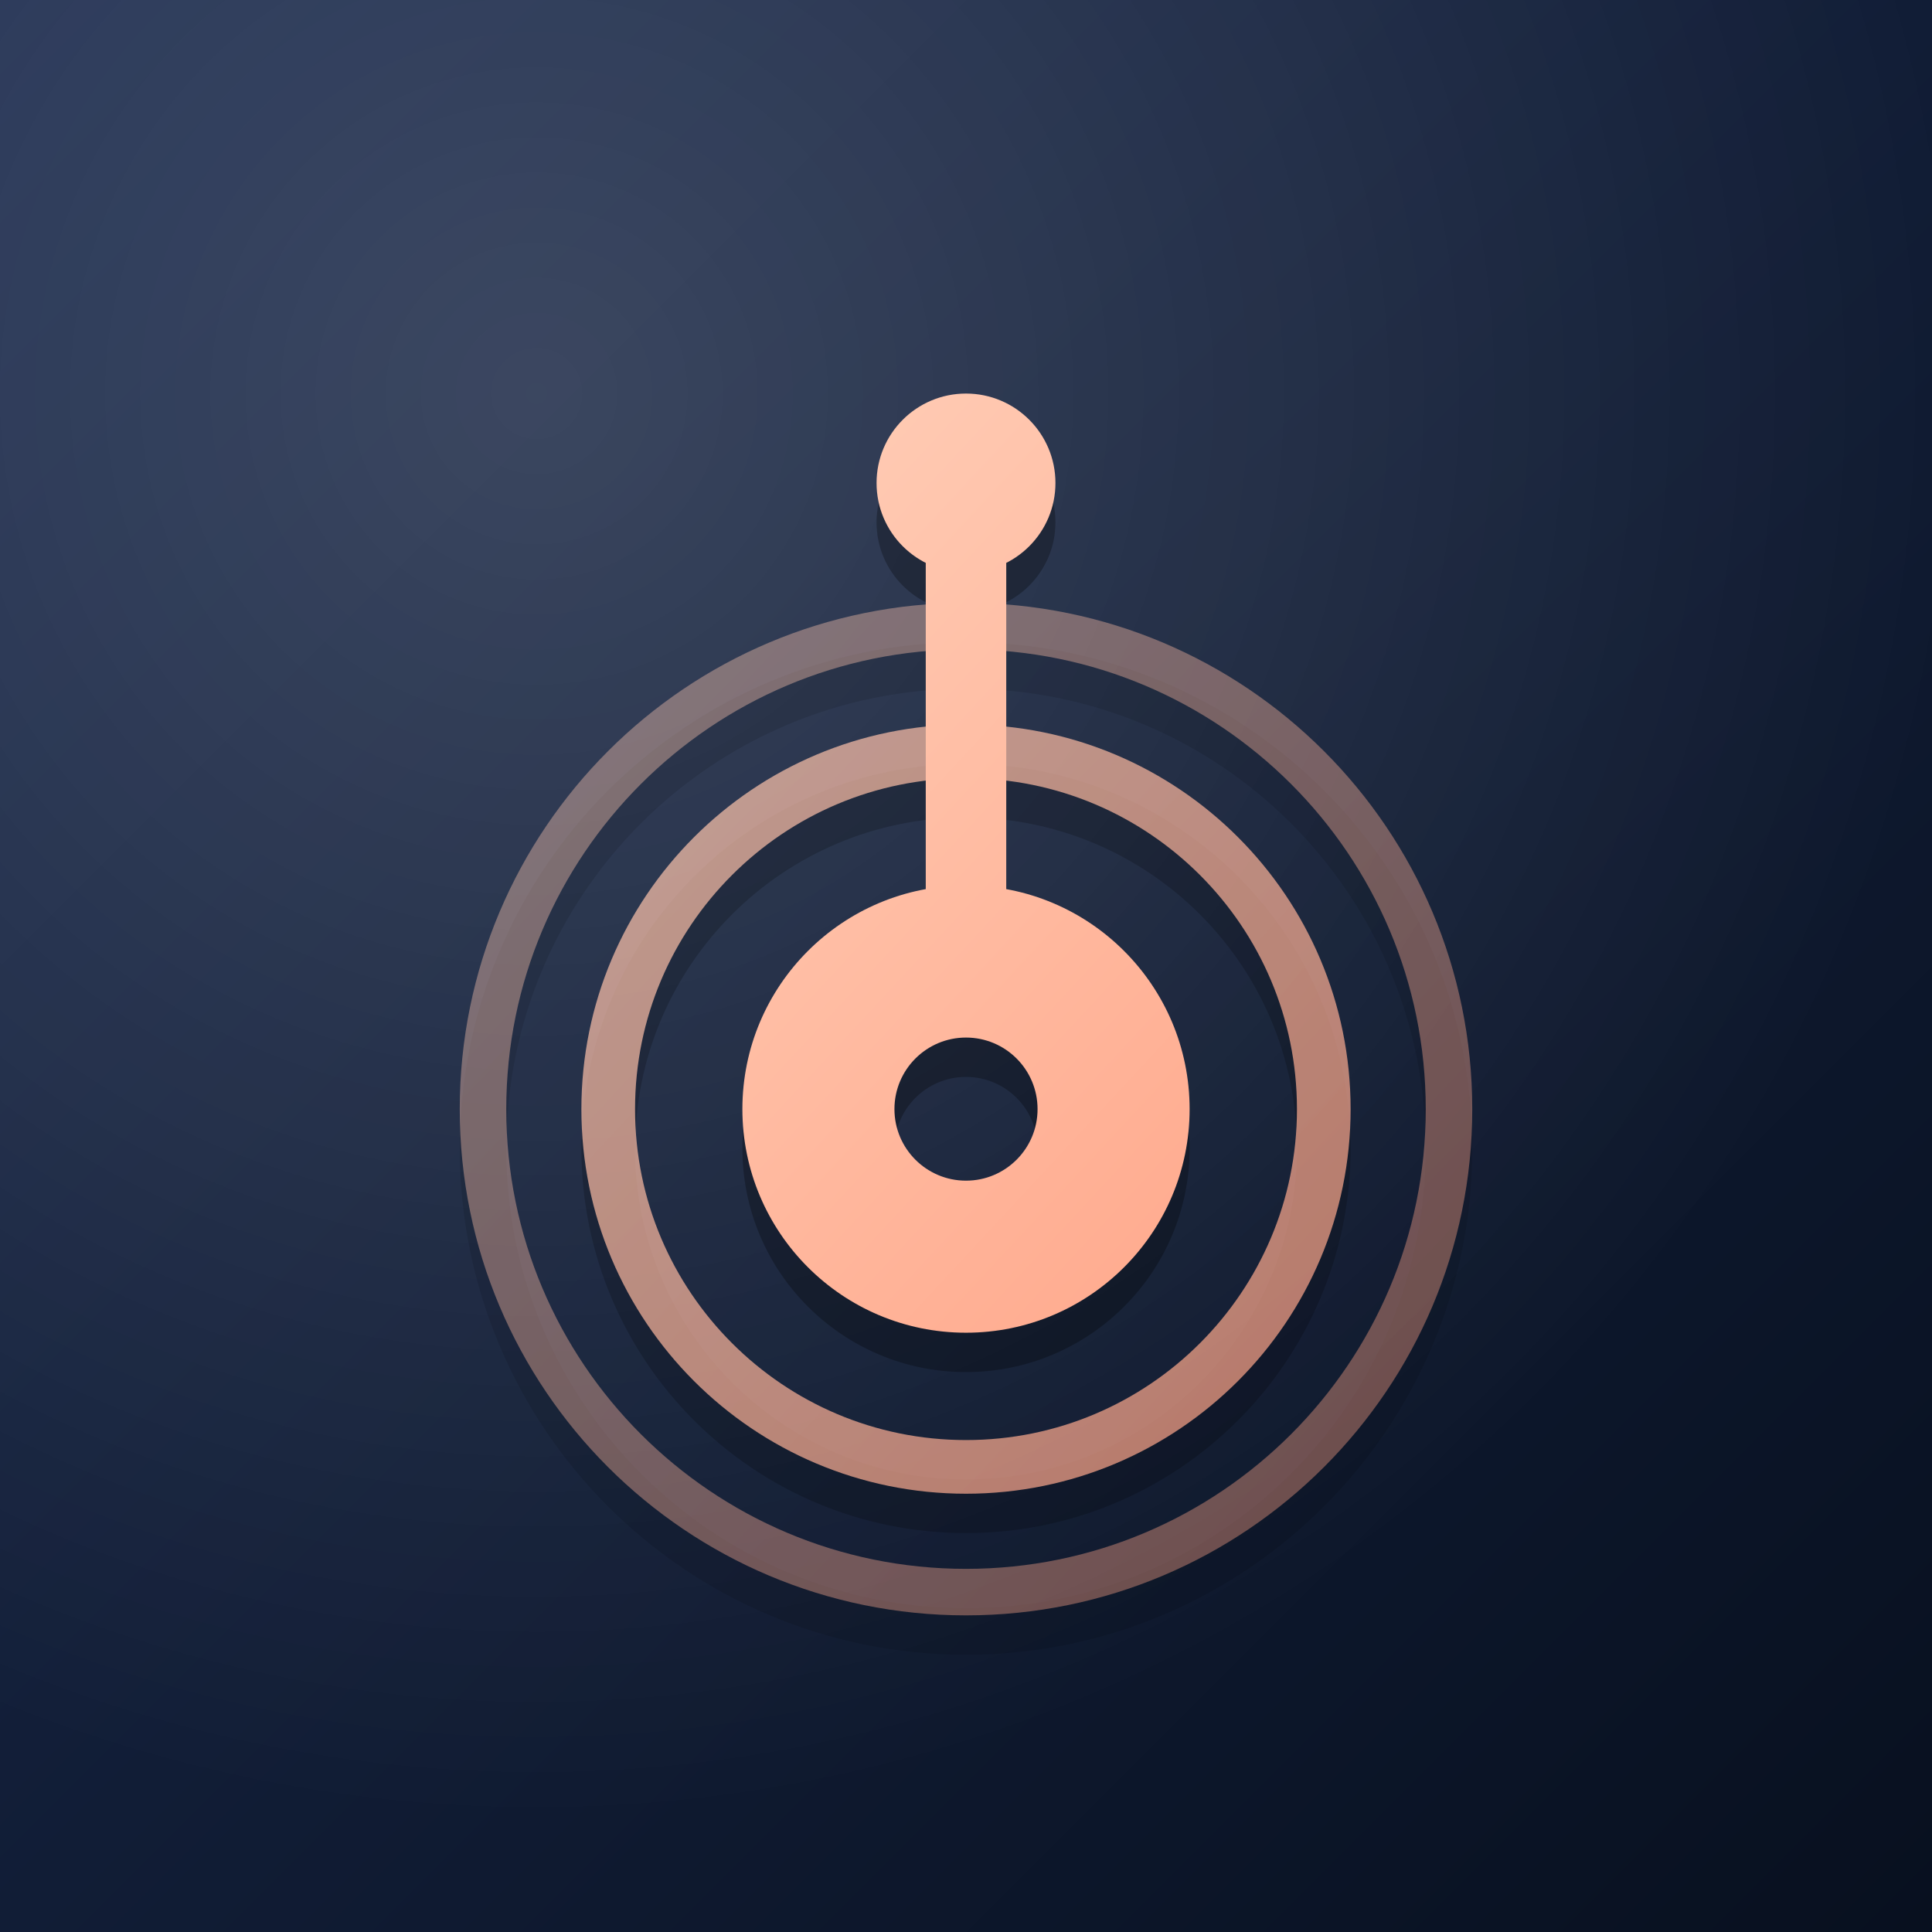
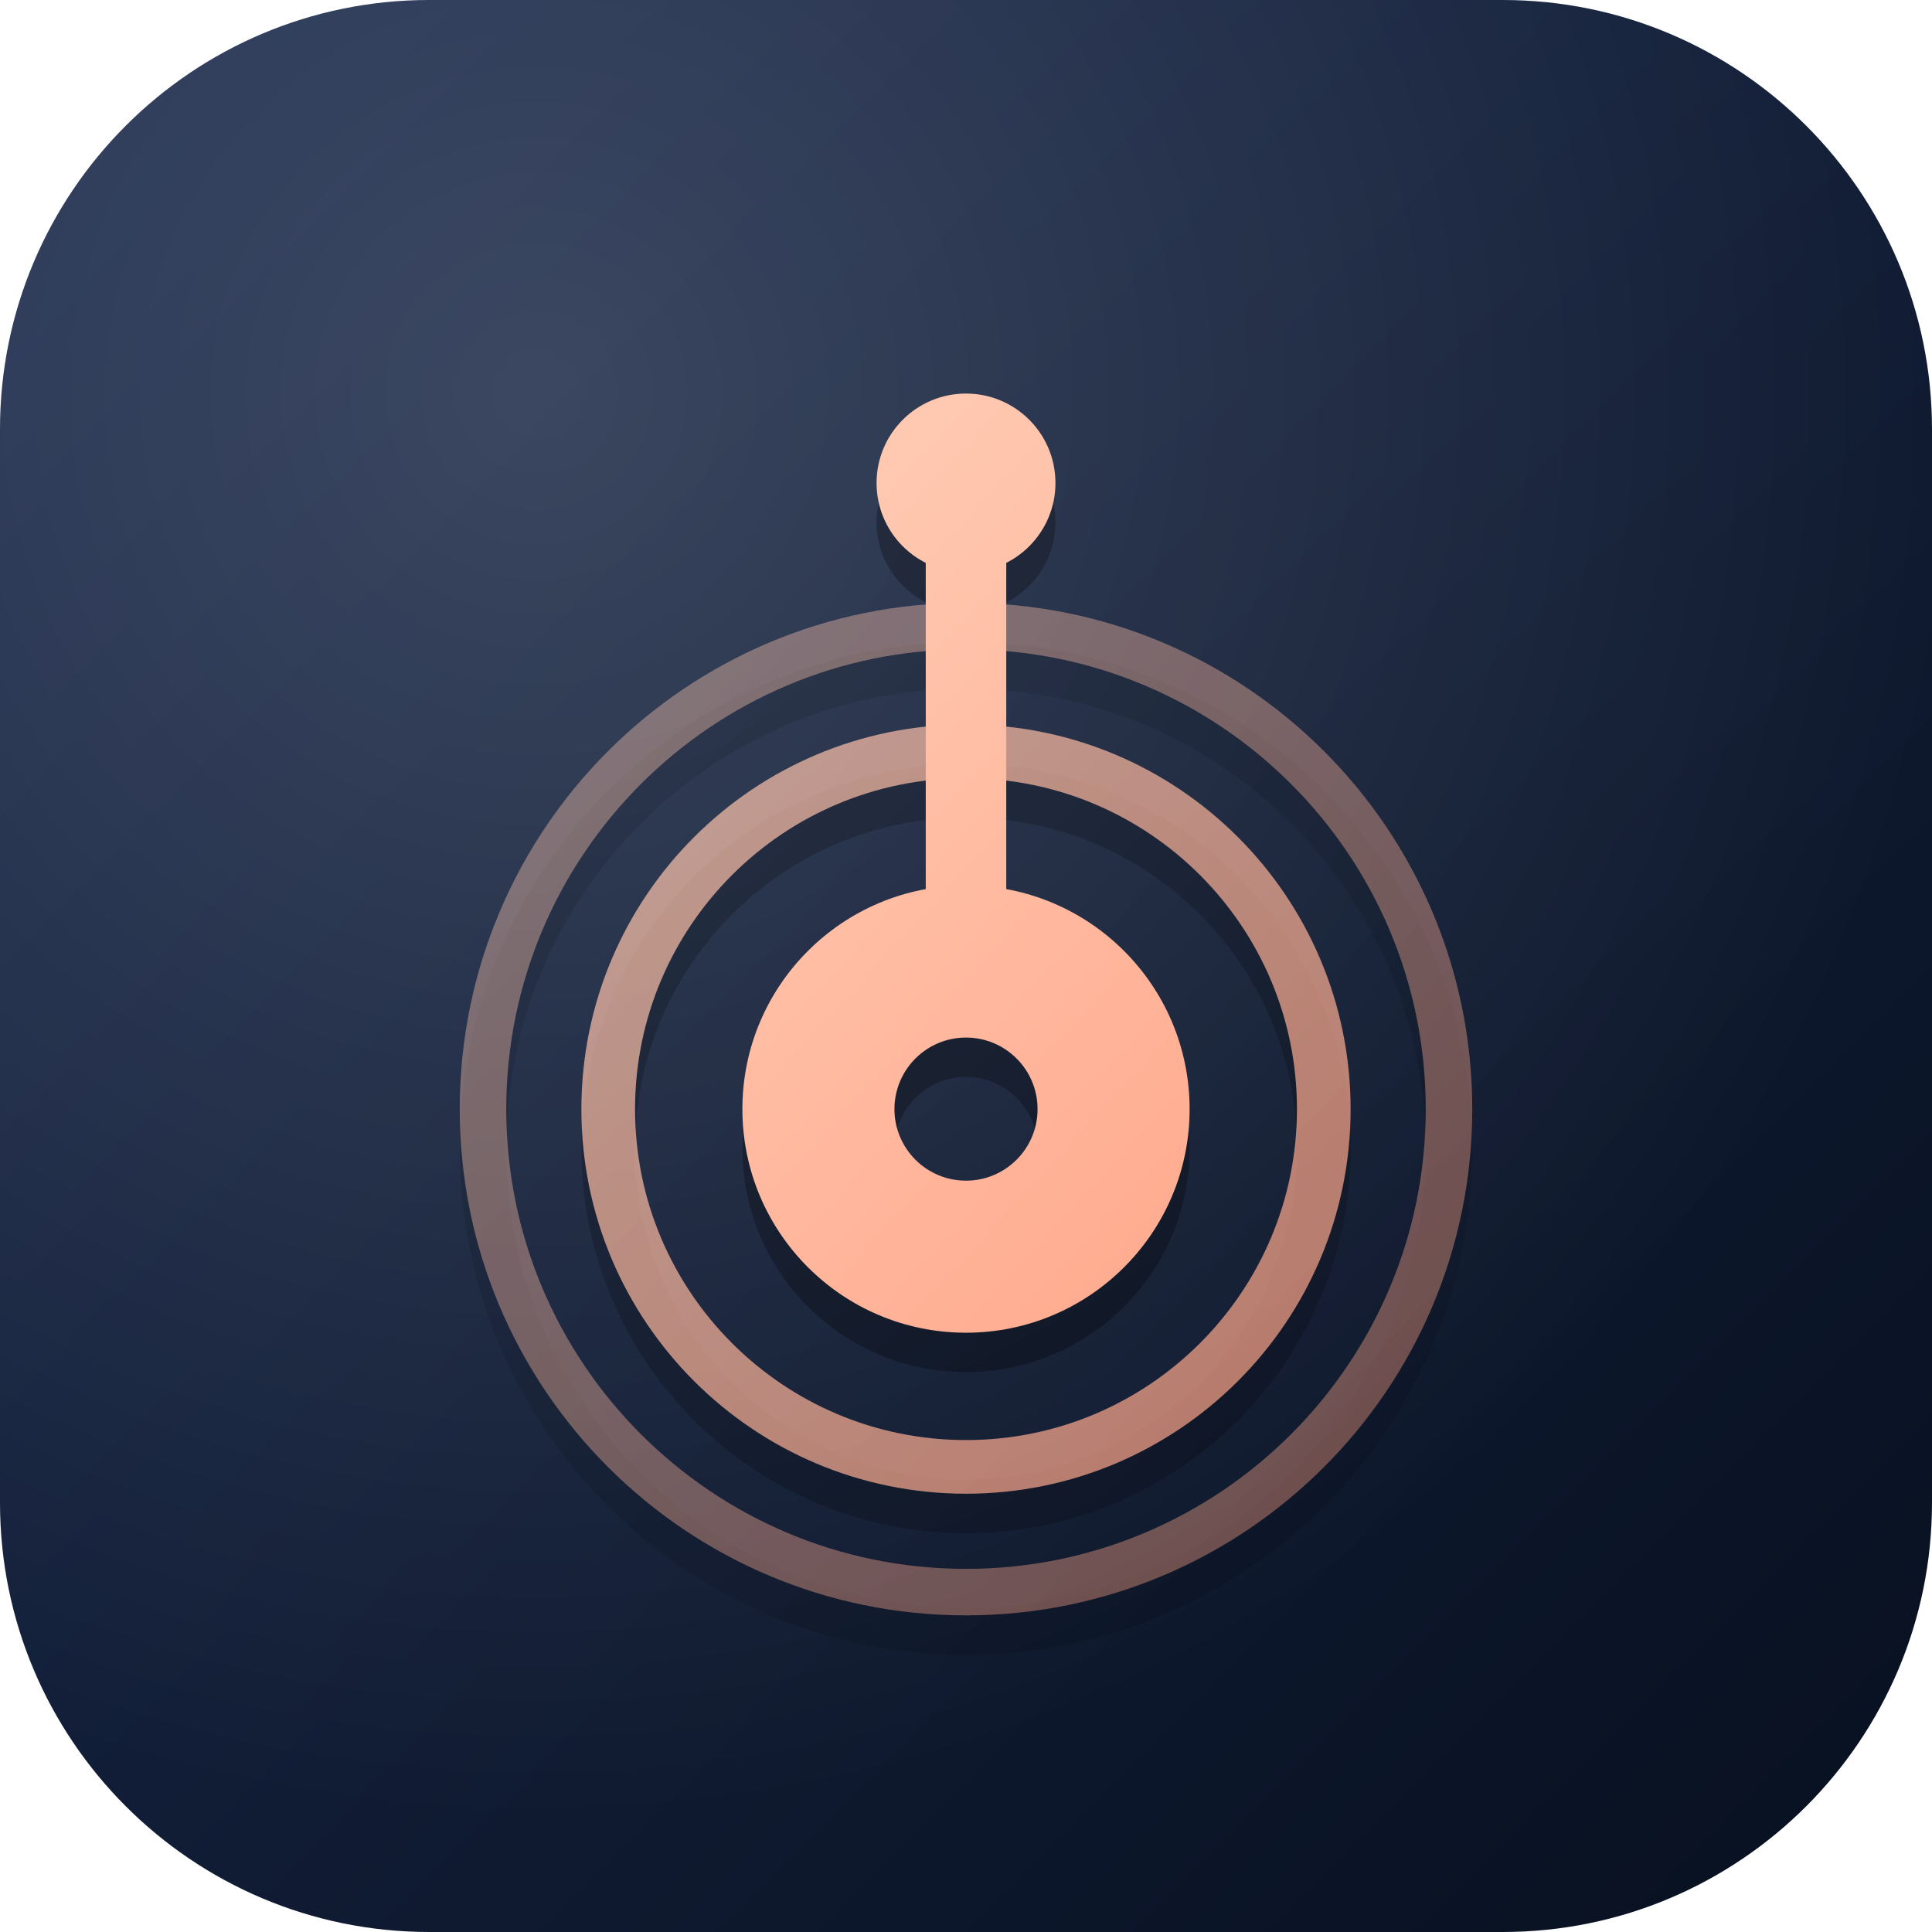
<svg xmlns="http://www.w3.org/2000/svg" viewBox="0 0 108 108">
  <defs>
    <linearGradient id="bg" x1="0" y1="0" x2="108" y2="108" gradientUnits="userSpaceOnUse">
      <stop offset="0" stop-color="#1A2A4D" />
      <stop offset="1" stop-color="#08101F" />
    </linearGradient>
    <radialGradient id="hi" cx="30" cy="22" r="80" gradientUnits="userSpaceOnUse">
      <stop offset="0" stop-color="#FFFFFF" stop-opacity="0.16" />
      <stop offset="1" stop-color="#FFFFFF" stop-opacity="0" />
    </radialGradient>
    <linearGradient id="fg" x1="28" y1="28" x2="84" y2="80" gradientUnits="userSpaceOnUse">
      <stop offset="0" stop-color="#FFD2BC" />
      <stop offset="1" stop-color="#FF9E80" />
    </linearGradient>
  </defs>
-   <rect width="108" height="108" fill="url(#bg)" />
-   <rect width="108" height="108" fill="url(#hi)" />
+   <rect width="108" height="108" rx="24" fill="url(#bg)" />
+   <rect width="108" height="108" rx="24" fill="url(#hi)" />
  <g transform="translate(0 2.2)" opacity="0.28">
    <circle cx="54" cy="62" r="27" fill="none" stroke="#000000" stroke-width="2.6" opacity="0.4" />
    <circle cx="54" cy="62" r="20" fill="none" stroke="#000000" stroke-width="3" opacity="0.7" />
    <path fill-rule="evenodd" d="M54 49.5 a12.5 12.5 0 1 1 0 25 a12.5 12.5 0 1 1 0 -25 Z M54 58 a4 4 0 1 0 0 8 a4 4 0 1 0 0 -8 Z" fill="#000000" />
    <path d="M54 52 V28" stroke="#000000" stroke-width="4.5" stroke-linecap="round" />
    <circle cx="54" cy="27" r="5" fill="#000000" />
  </g>
  <g>
    <circle cx="54" cy="62" r="27" fill="none" stroke="url(#fg)" stroke-width="2.6" opacity="0.4" />
    <circle cx="54" cy="62" r="20" fill="none" stroke="url(#fg)" stroke-width="3" opacity="0.7" />
    <path fill-rule="evenodd" d="M54 49.5 a12.5 12.5 0 1 1 0 25 a12.5 12.5 0 1 1 0 -25 Z M54 58 a4 4 0 1 0 0 8 a4 4 0 1 0 0 -8 Z" fill="url(#fg)" />
    <path d="M54 52 V28" stroke="url(#fg)" stroke-width="4.5" stroke-linecap="round" />
    <circle cx="54" cy="27" r="5" fill="url(#fg)" />
  </g>
</svg>
